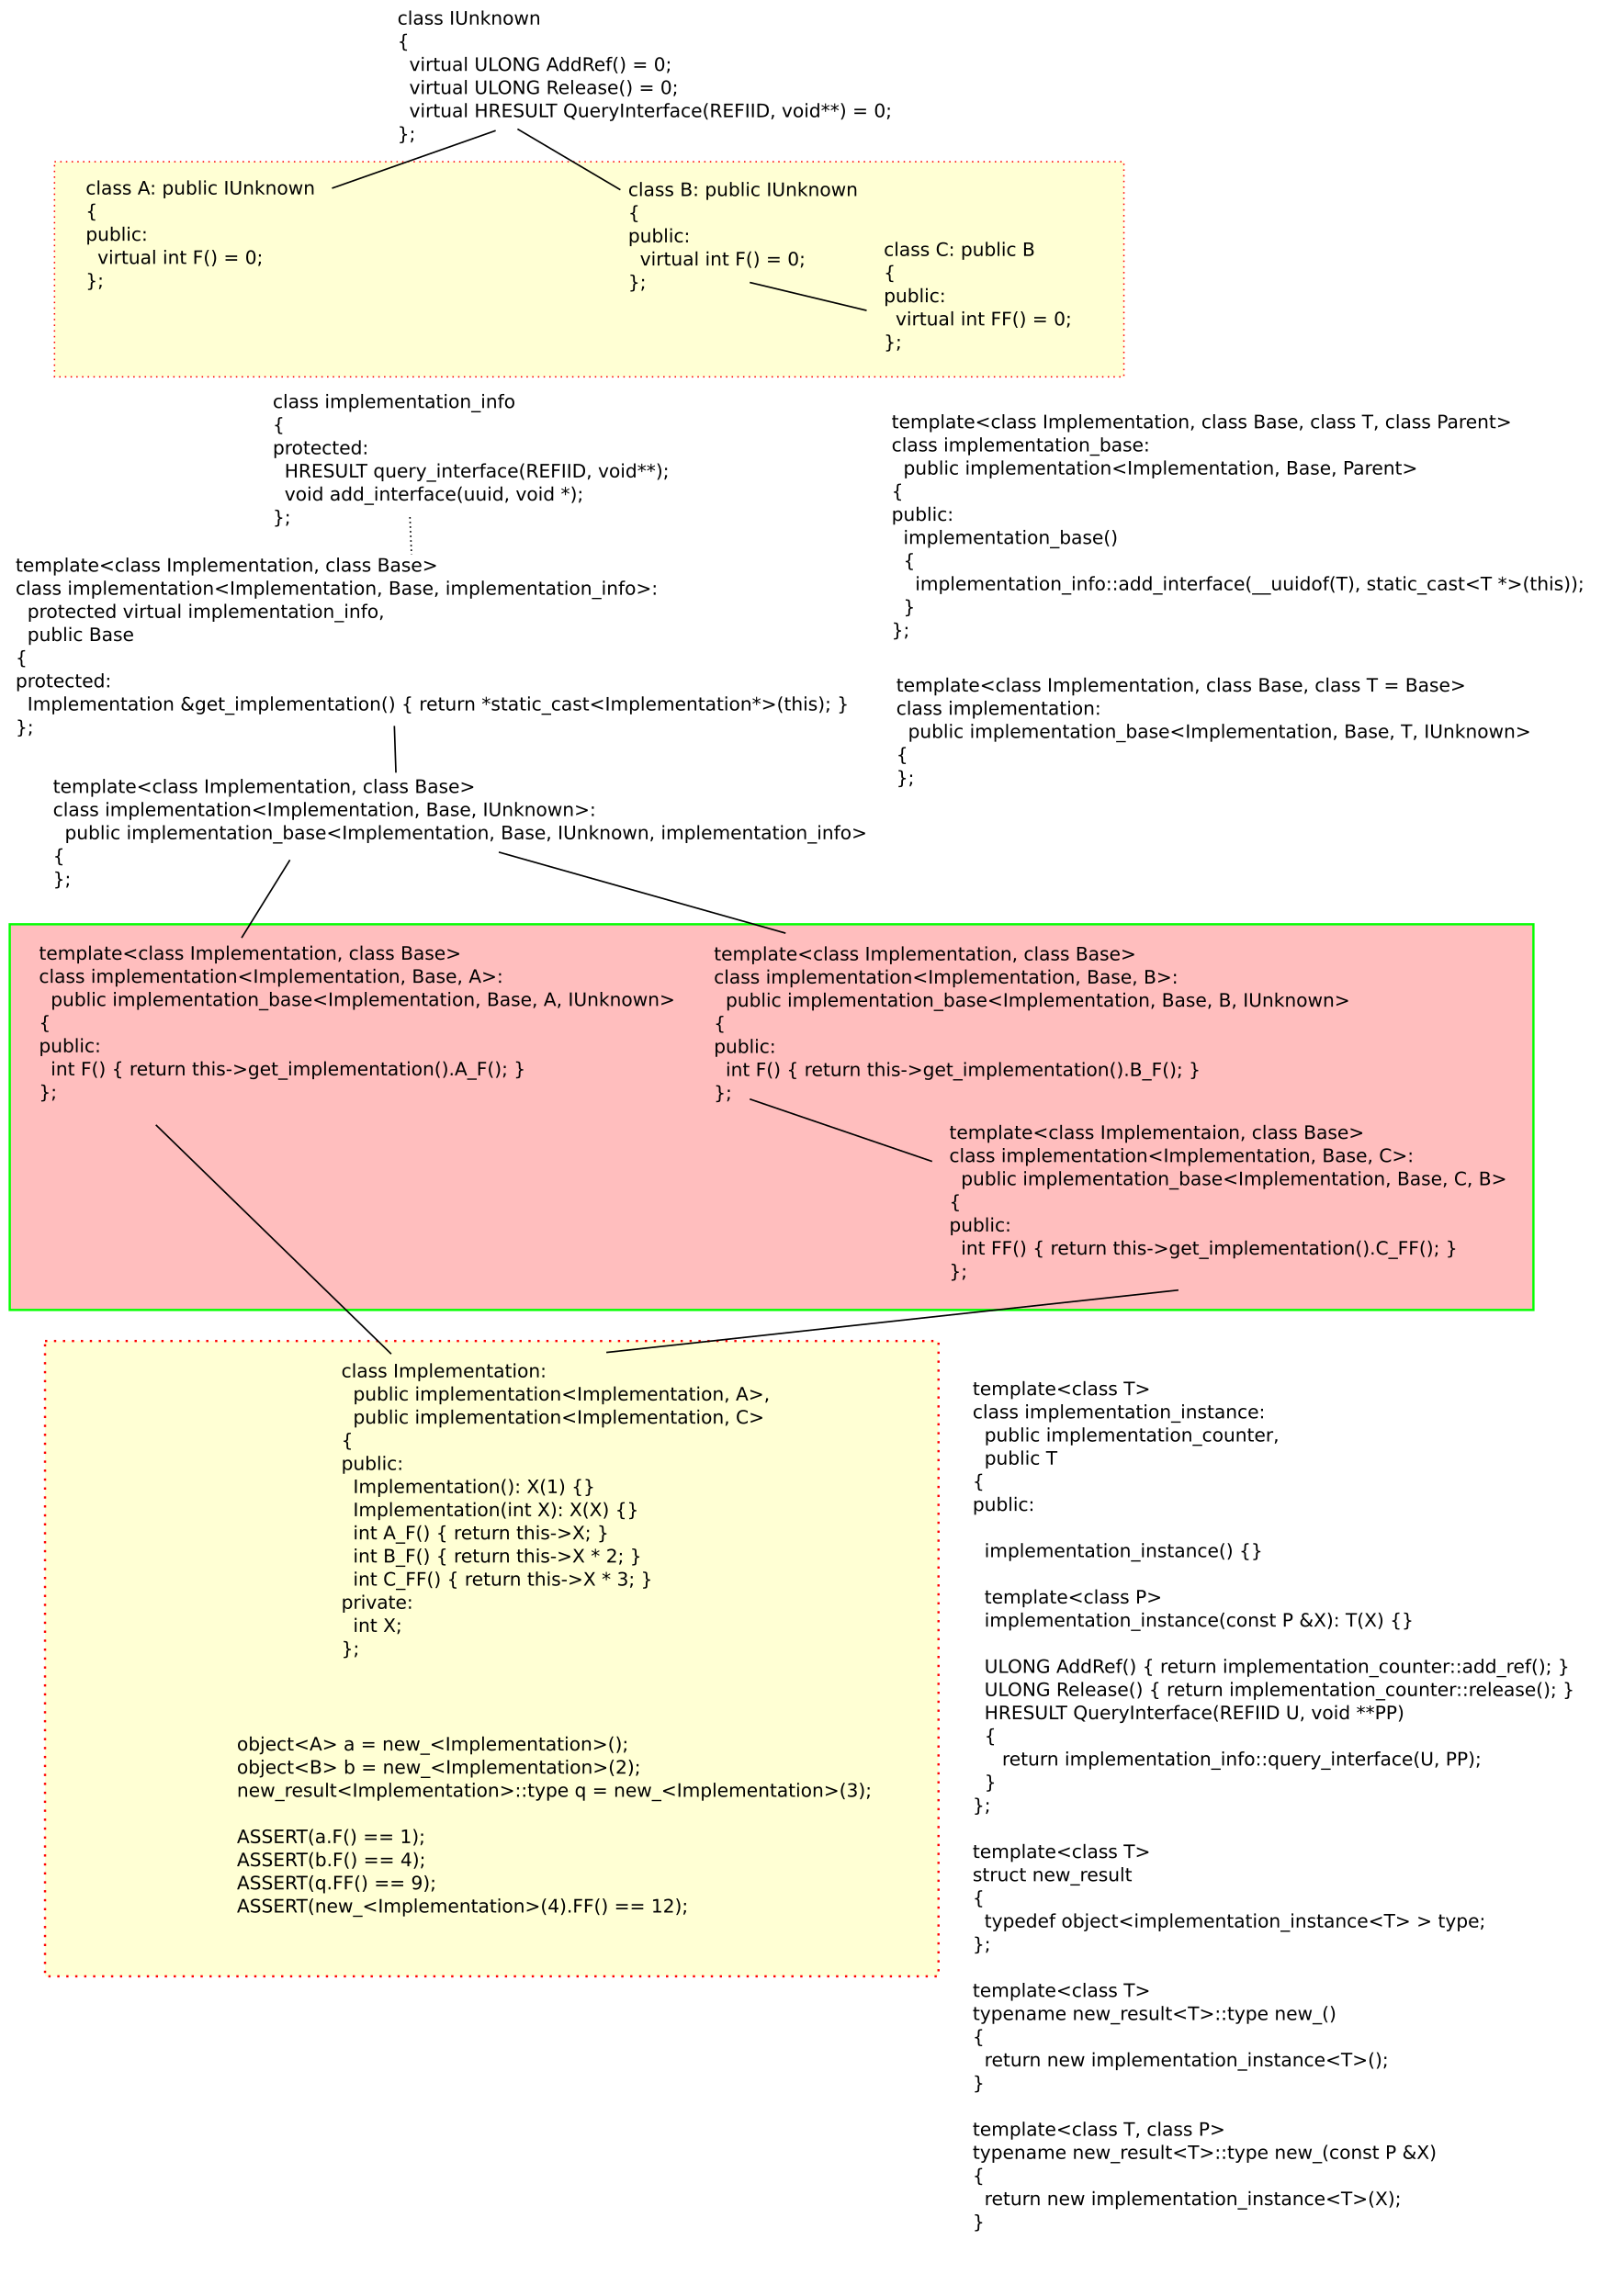
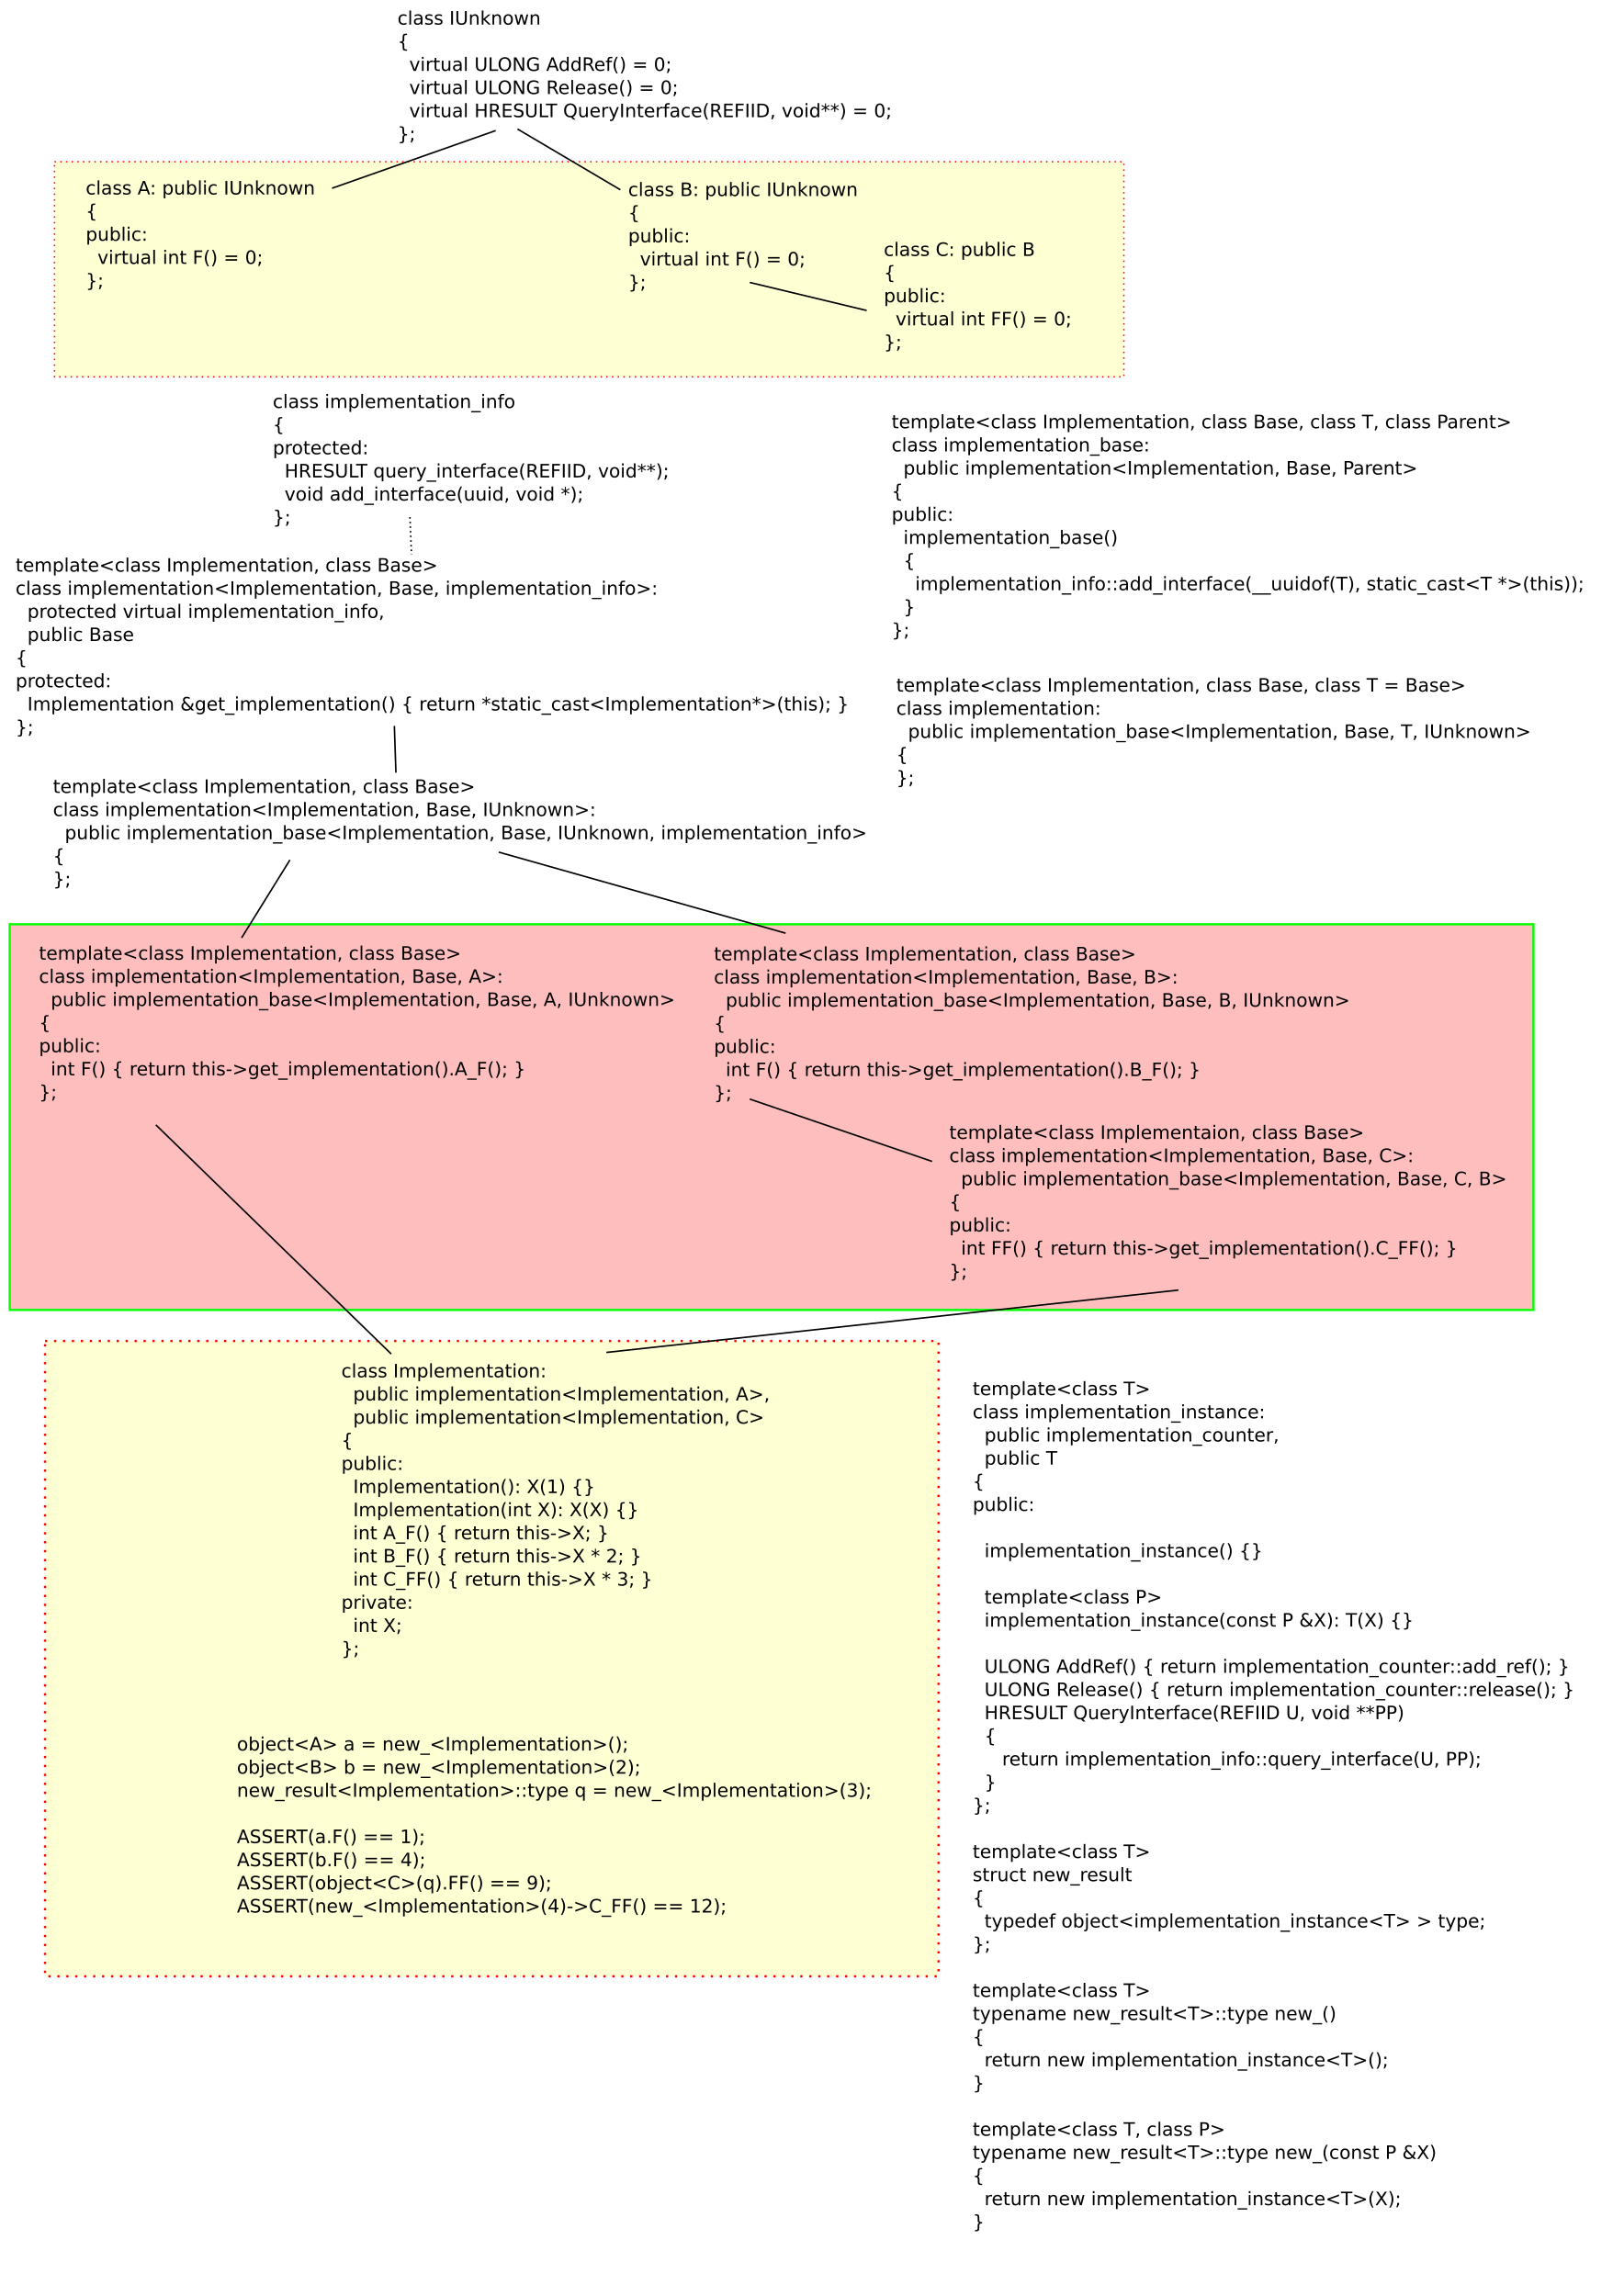
<svg xmlns="http://www.w3.org/2000/svg" width="1052.362px" height="1488.189px" id="svg2">
  <defs id="defs4" />
  <g id="layer1">
    <rect style="fill:#ffbebe;fill-opacity:1;stroke:#03ff00;stroke-width:1.456;stroke-miterlimit:4;stroke-dasharray:none;stroke-dashoffset:0;stroke-opacity:1" id="rect1391" width="987.452" height="249.982" x="6.299" y="599.071" />
    <rect style="fill:#ffffd4;fill-opacity:1;stroke:#ff0000;stroke-width:0.923;stroke-miterlimit:4;stroke-dasharray:0.923 2.77 ;stroke-dashoffset:0;stroke-opacity:1" id="rect2849" width="693.019" height="139.439" x="35.328" y="104.82" />
    <rect style="fill:#ffffd4;fill-opacity:1;stroke:#ff0000;stroke-width:1.45;stroke-miterlimit:4;stroke-dasharray:1.45 4.351 ;stroke-dashoffset:0;stroke-opacity:1" id="rect3577" width="579.031" height="411.804" x="29.188" y="869.189" />
    <text xml:space="preserve" style="font-size:12px;font-style:normal;font-weight:normal;fill:#000000;fill-opacity:1;stroke:none;stroke-width:1px;stroke-linecap:butt;stroke-linejoin:miter;stroke-opacity:1;font-family:Bitstream Vera Sans" x="55.558" y="126.052" id="text1306">
      <tspan id="tspan1308" x="55.558" y="126.052">class A: public IUnknown</tspan>
      <tspan x="55.558" y="141.052" id="tspan1338">{</tspan>
      <tspan x="55.558" y="156.052" id="tspan2839">public:</tspan>
      <tspan x="55.558" y="171.052" id="tspan1378">  virtual int F() = 0;</tspan>
      <tspan x="55.558" y="186.052" id="tspan1342">};</tspan>
      <tspan x="55.558" y="201.052" id="tspan1336" />
      <tspan x="55.558" y="216.052" id="tspan1334" />
    </text>
    <text xml:space="preserve" style="font-size:12px;font-style:normal;font-weight:normal;fill:#000000;fill-opacity:1;stroke:none;stroke-width:1px;stroke-linecap:butt;stroke-linejoin:miter;stroke-opacity:1;font-family:Bitstream Vera Sans" x="407.091" y="127.062" id="text1310">
      <tspan id="tspan1312" x="407.091" y="127.062">class B: public IUnknown</tspan>
      <tspan x="407.091" y="142.062" id="tspan1344">{</tspan>
      <tspan x="407.091" y="157.062" id="tspan2837">public:</tspan>
      <tspan x="407.091" y="172.062" id="tspan1346">  virtual int F() = 0;</tspan>
      <tspan x="407.091" y="187.062" id="tspan1348">};</tspan>
    </text>
    <text xml:space="preserve" style="font-size:12px;font-style:normal;font-weight:normal;fill:#000000;fill-opacity:1;stroke:none;stroke-width:1px;stroke-linecap:butt;stroke-linejoin:miter;stroke-opacity:1;font-family:Bitstream Vera Sans" x="257.589" y="15.946" id="text1314">
      <tspan x="257.589" y="15.946" id="tspan1357">class IUnknown</tspan>
      <tspan x="257.589" y="30.946" id="tspan1383">{</tspan>
      <tspan x="257.589" y="45.946" id="tspan1387">  virtual ULONG AddRef() = 0;</tspan>
      <tspan x="257.589" y="60.946" id="tspan1389">  virtual ULONG Release() = 0;</tspan>
      <tspan x="257.589" y="75.946" id="tspan1475">  virtual HRESULT QueryInterface(REFIID, void**) = 0;</tspan>
      <tspan x="257.589" y="90.946" id="tspan1385">};</tspan>
    </text>
    <path style="fill:none;fill-opacity:0.75;fill-rule:evenodd;stroke:#000000;stroke-width:1px;stroke-linecap:butt;stroke-linejoin:miter;stroke-opacity:1" d="M 215.162,122.012 L 321.229,84.636" id="path1318" />
    <path style="fill:none;fill-opacity:0.75;fill-rule:evenodd;stroke:#000000;stroke-width:1px;stroke-linecap:butt;stroke-linejoin:miter;stroke-opacity:1" d="M 335.371,83.626 L 402.041,123.022" id="path1320" />
    <text xml:space="preserve" style="font-size:12px;font-style:normal;font-weight:normal;fill:#000000;fill-opacity:1;stroke:none;stroke-width:1px;stroke-linecap:butt;stroke-linejoin:miter;stroke-opacity:1;font-family:Bitstream Vera Sans" x="25.254" y="622.037" id="text1322">
      <tspan id="tspan1324" x="25.254" y="622.037">template&lt;class Implementation, class Base&gt;</tspan>
      <tspan x="25.254" y="637.037" id="tspan5063">class implementation&lt;Implementation, Base, A&gt;: </tspan>
      <tspan x="25.254" y="652.037" id="tspan2859">  public implementation_base&lt;Implementation, Base, A, IUnknown&gt;</tspan>
      <tspan x="25.254" y="667.037" id="tspan1350">{</tspan>
      <tspan x="25.254" y="682.037" id="tspan1376">public:</tspan>
      <tspan x="25.254" y="697.037" id="tspan1358">  int F() { return this-&gt;get_implementation().A_F(); }</tspan>
      <tspan x="25.254" y="712.037" id="tspan1352">};</tspan>
    </text>
    <text xml:space="preserve" style="font-size:12px;font-style:normal;font-weight:normal;fill:#000000;fill-opacity:1;stroke:none;stroke-width:1px;stroke-linecap:butt;stroke-linejoin:miter;stroke-opacity:1;font-family:Bitstream Vera Sans" x="615.183" y="738.205" id="text1330">
      <tspan id="tspan1332" x="615.183" y="738.205">template&lt;class Implementaion, class Base&gt;</tspan>
      <tspan x="615.183" y="753.205" id="tspan5065">class implementation&lt;Implementation, Base, C&gt;: </tspan>
      <tspan x="615.183" y="768.205" id="tspan2861">  public implementation_base&lt;Implementation, Base, C, B&gt;</tspan>
      <tspan x="615.183" y="783.205" id="tspan1362">{</tspan>
      <tspan x="615.183" y="798.205" id="tspan1374">public:</tspan>
      <tspan x="615.183" y="813.205" id="tspan1370">  int FF() { return this-&gt;get_implementation().C_FF(); }</tspan>
      <tspan x="615.183" y="828.205" id="tspan1364">};</tspan>
    </text>
    <text xml:space="preserve" style="font-size:12px;font-style:normal;font-weight:normal;fill:#000000;fill-opacity:1;stroke:none;stroke-width:1px;stroke-linecap:butt;stroke-linejoin:miter;stroke-opacity:1;font-family:Bitstream Vera Sans" x="176.777" y="264.443" id="text1380">
      <tspan id="tspan1382" x="176.777" y="264.443">class implementation_info</tspan>
      <tspan x="176.777" y="279.443" id="tspan1384">{</tspan>
      <tspan x="176.777" y="294.443" id="tspan2101">protected:</tspan>
      <tspan x="176.777" y="309.443" id="tspan2103">  HRESULT query_interface(REFIID, void**);</tspan>
      <tspan x="176.777" y="324.443" id="tspan1367">  void add_interface(uuid, void *);</tspan>
      <tspan x="176.777" y="339.443" id="tspan1386">};</tspan>
    </text>
    <path style="fill:#000000;fill-opacity:1;fill-rule:evenodd;stroke:#000000;stroke-width:1;stroke-linecap:butt;stroke-linejoin:miter;stroke-miterlimit:4;stroke-dasharray:1 2 ;stroke-dashoffset:0;stroke-opacity:1" d="M 265.67,335.154 L 266.68,359.398" id="path1392" />
    <text xml:space="preserve" style="font-size:12px;font-style:normal;font-weight:normal;fill:#000000;fill-opacity:1;stroke:none;stroke-width:1px;stroke-linecap:butt;stroke-linejoin:miter;stroke-opacity:1;font-family:Bitstream Vera Sans" x="221.223" y="892.758" id="text4302">
      <tspan id="tspan4304" x="221.223" y="892.758">class Implementation:</tspan>
      <tspan x="221.223" y="907.758" id="tspan2947">  public implementation&lt;Implementation, A&gt;,</tspan>
      <tspan x="221.223" y="922.758" id="tspan2949">  public implementation&lt;Implementation, C&gt;</tspan>
      <tspan x="221.223" y="937.758" id="tspan2945">{</tspan>
      <tspan x="221.223" y="952.758" id="tspan1546">public:</tspan>
      <tspan x="221.223" y="967.758" id="tspan1548">  Implementation(): X(1) {}</tspan>
      <tspan x="221.223" y="982.758" id="tspan1550">  Implementation(int X): X(X) {}</tspan>
      <tspan x="221.223" y="997.758" id="tspan4310">  int A_F() { return this-&gt;X; }</tspan>
      <tspan x="221.223" y="1012.758" id="tspan4312">  int B_F() { return this-&gt;X * 2; }</tspan>
      <tspan x="221.223" y="1027.758" id="tspan2941">  int C_FF() { return this-&gt;X * 3; }</tspan>
      <tspan x="221.223" y="1042.758" id="tspan1552">private:</tspan>
      <tspan x="221.223" y="1057.758" id="tspan1554">  int X;</tspan>
      <tspan x="221.223" y="1072.758" id="tspan4308">};</tspan>
    </text>
    <path style="fill:none;fill-opacity:0.75;fill-rule:evenodd;stroke:#000000;stroke-width:1px;stroke-linecap:butt;stroke-linejoin:miter;stroke-opacity:1" d="M 101.015,729.113 L 253.548,877.606" id="path4314" />
    <path style="fill:none;fill-opacity:0.75;fill-rule:evenodd;stroke:#000000;stroke-width:1px;stroke-linecap:butt;stroke-linejoin:miter;stroke-opacity:1" d="M 763.675,836.19 L 392.949,876.596" id="path4316" />
    <text xml:space="preserve" style="font-size:12px;font-style:normal;font-weight:normal;fill:#000000;fill-opacity:1;stroke:none;stroke-width:1px;stroke-linecap:butt;stroke-linejoin:miter;stroke-opacity:1;font-family:Bitstream Vera Sans" x="580.838" y="448.291" id="text5031">
      <tspan x="580.838" y="448.291" id="tspan5049">template&lt;class Implementation, class Base, class T = Base&gt;</tspan>
      <tspan x="580.838" y="463.291" id="tspan5035">class implementation:</tspan>
      <tspan x="580.838" y="478.291" id="tspan2943">  public implementation_base&lt;Implementation, Base, T, IUnknown&gt;</tspan>
      <tspan x="580.838" y="493.291" id="tspan5059">{</tspan>
      <tspan x="580.838" y="508.291" id="tspan5039">};</tspan>
    </text>
    <path style="fill:none;fill-opacity:0.75;fill-rule:evenodd;stroke:#000000;stroke-width:1px;stroke-linecap:butt;stroke-linejoin:miter;stroke-opacity:1" d="M 156.574,607.895 L 187.888,557.387" id="path5045" />
    <path style="fill:none;fill-opacity:0.75;fill-rule:evenodd;stroke:#000000;stroke-width:1px;stroke-linecap:butt;stroke-linejoin:miter;stroke-opacity:1" d="M 323.249,552.337 L 509.117,604.865" id="path5047" />
    <text xml:space="preserve" style="font-size:12px;font-style:normal;font-weight:normal;fill:#000000;fill-opacity:1;stroke:none;stroke-width:1px;stroke-linecap:butt;stroke-linejoin:miter;stroke-opacity:1;font-family:Bitstream Vera Sans" x="577.807" y="277.575" id="text2845">
      <tspan id="tspan2847" x="577.807" y="277.575">template&lt;class Implementation, class Base, class T, class Parent&gt;</tspan>
      <tspan x="577.807" y="292.575" id="tspan2849">class implementation_base:</tspan>
      <tspan x="577.807" y="307.575" id="tspan2951">  public implementation&lt;Implementation, Base, Parent&gt;</tspan>
      <tspan x="577.807" y="322.575" id="tspan2851">{</tspan>
      <tspan x="577.807" y="337.575" id="tspan2855">public:</tspan>
      <tspan x="577.807" y="352.575" id="tspan2857">  implementation_base() </tspan>
      <tspan x="577.807" y="367.575" id="tspan2897">  { </tspan>
      <tspan x="577.807" y="382.575" id="tspan2899">    implementation_info::add_interface(__uuidof(T), static_cast&lt;T *&gt;(this));</tspan>
      <tspan x="577.807" y="397.575" id="tspan2901">  }</tspan>
      <tspan x="577.807" y="412.575" id="tspan2853">};</tspan>
    </text>
    <path style="fill:none;fill-opacity:0.75;fill-rule:evenodd;stroke:#000000;stroke-width:1px;stroke-linecap:butt;stroke-linejoin:miter;stroke-opacity:1" d="M 256.579,500.819 L 255.569,470.514" id="path2863" />
    <text xml:space="preserve" style="font-size:12px;font-style:normal;font-weight:normal;fill:#000000;fill-opacity:1;stroke:none;stroke-width:1px;stroke-linecap:butt;stroke-linejoin:miter;stroke-opacity:1;font-family:Bitstream Vera Sans" x="34.345" y="513.951" id="text2871">
      <tspan id="tspan2873" x="34.345" y="513.951">template&lt;class Implementation, class Base&gt;</tspan>
      <tspan x="34.345" y="528.951" id="tspan2875">class implementation&lt;Implementation, Base, IUnknown&gt;: </tspan>
      <tspan x="34.345" y="543.951" id="tspan2881">  public implementation_base&lt;Implementation, Base, IUnknown, implementation_info&gt;</tspan>
      <tspan x="34.345" y="558.951" id="tspan2877">{</tspan>
      <tspan x="34.345" y="573.951" id="tspan2879">};</tspan>
    </text>
    <text xml:space="preserve" style="font-size:12px;font-style:normal;font-weight:normal;fill:#000000;fill-opacity:1;stroke:none;stroke-width:1px;stroke-linecap:butt;stroke-linejoin:miter;stroke-opacity:1;font-family:Bitstream Vera Sans" x="10.102" y="370.509" id="text2883">
      <tspan id="tspan2885" x="10.102" y="370.509">template&lt;class Implementation, class Base&gt;</tspan>
      <tspan x="10.102" y="385.509" id="tspan2887">class implementation&lt;Implementation, Base, implementation_info&gt;: </tspan>
      <tspan x="10.102" y="400.509" id="tspan2891">  protected virtual implementation_info,</tspan>
      <tspan x="10.102" y="415.509" id="tspan1485">  public Base</tspan>
      <tspan x="10.102" y="430.509" id="tspan2893">{</tspan>
      <tspan x="10.102" y="445.509" id="tspan1477">protected:</tspan>
      <tspan x="10.102" y="460.509" id="tspan1479">  Implementation &amp;get_implementation() { return *static_cast&lt;Implementation*&gt;(this); }</tspan>
      <tspan x="10.102" y="475.509" id="tspan2895">};</tspan>
    </text>
    <text xml:space="preserve" style="font-size:12px;font-style:normal;font-weight:normal;fill:#000000;fill-opacity:1;stroke:none;stroke-width:1px;stroke-linecap:butt;stroke-linejoin:miter;stroke-opacity:1;font-family:Bitstream Vera Sans" x="572.757" y="165.899" id="text2903">
      <tspan id="tspan2905" x="572.757" y="165.899">class C: public B</tspan>
      <tspan x="572.757" y="180.899" id="tspan2907">{</tspan>
      <tspan x="572.757" y="195.899" id="tspan2911">public:</tspan>
      <tspan x="572.757" y="210.899" id="tspan2913">  virtual int FF() = 0;</tspan>
      <tspan x="572.757" y="225.899" id="tspan2909">};</tspan>
    </text>
    <path style="fill:none;fill-opacity:0.75;fill-rule:evenodd;stroke:#000000;stroke-width:1px;stroke-linecap:butt;stroke-linejoin:miter;stroke-opacity:1" d="M 485.883,183.072 L 561.645,201.255" id="path2915" />
    <text xml:space="preserve" style="font-size:12px;font-style:normal;font-weight:normal;fill:#000000;fill-opacity:1;stroke:none;stroke-width:1px;stroke-linecap:butt;stroke-linejoin:miter;stroke-opacity:1;font-family:Bitstream Vera Sans" x="462.65" y="622.488" id="text2917">
      <tspan id="tspan2919" x="462.65" y="622.488">template&lt;class Implementation, class Base&gt;</tspan>
      <tspan x="462.65" y="637.488" id="tspan2923">class implementation&lt;Implementation, Base, B&gt;:</tspan>
      <tspan x="462.65" y="652.488" id="tspan2925">  public implementation_base&lt;Implementation, Base, B, IUnknown&gt;</tspan>
      <tspan x="462.65" y="667.488" id="tspan2927">{</tspan>
      <tspan x="462.65" y="682.488" id="tspan2931">public:</tspan>
      <tspan x="462.65" y="697.488" id="tspan2935">  int F() { return this-&gt;get_implementation().B_F(); }</tspan>
      <tspan x="462.65" y="712.488" id="tspan2929">};</tspan>
    </text>
    <path style="fill:none;fill-opacity:0.75;fill-rule:evenodd;stroke:#000000;stroke-width:1px;stroke-linecap:butt;stroke-linejoin:miter;stroke-opacity:1" d="M 485.883,712.392 L 604.071,752.798" id="path2937" />
    <text xml:space="preserve" style="font-size:12px;font-style:normal;font-weight:normal;fill:#000000;fill-opacity:1;stroke:none;stroke-width:1px;stroke-linecap:butt;stroke-linejoin:miter;stroke-opacity:1;font-family:Bitstream Vera Sans" x="630.335" y="904.321" id="text1468">
      <tspan id="tspan1470" x="630.335" y="904.321">template&lt;class T&gt;</tspan>
      <tspan x="630.335" y="919.321" id="tspan1481">class implementation_instance:</tspan>
      <tspan x="630.335" y="934.321" id="tspan1487">  public implementation_counter,</tspan>
      <tspan x="630.335" y="949.321" id="tspan1489">  public T</tspan>
      <tspan x="630.335" y="964.321" id="tspan1484">{</tspan>
      <tspan x="630.335" y="979.321" id="tspan1490">public:</tspan>
      <tspan x="630.335" y="994.321" id="tspan1500" />
      <tspan x="630.335" y="1009.321" id="tspan1492">  implementation_instance() {}</tspan>
      <tspan x="630.335" y="1024.321" id="tspan1502" />
      <tspan x="630.335" y="1039.321" id="tspan1496">  template&lt;class P&gt;</tspan>
      <tspan x="630.335" y="1054.321" id="tspan1494">  implementation_instance(const P &amp;X): T(X) {}</tspan>
      <tspan x="630.335" y="1069.321" id="tspan1498" />
      <tspan x="630.335" y="1084.321" id="tspan1504">  ULONG AddRef() { return implementation_counter::add_ref(); }</tspan>
      <tspan x="630.335" y="1099.321" id="tspan1506">  ULONG Release() { return implementation_counter::release(); }</tspan>
      <tspan x="630.335" y="1114.321" id="tspan1508">  HRESULT QueryInterface(REFIID U, void **PP)</tspan>
      <tspan x="630.335" y="1129.321" id="tspan1510">  { </tspan>
      <tspan x="630.335" y="1144.321" id="tspan1512">     return implementation_info::query_interface(U, PP); </tspan>
      <tspan x="630.335" y="1159.321" id="tspan1514">  }</tspan>
      <tspan x="630.335" y="1174.321" id="tspan1486">};</tspan>
      <tspan x="630.335" y="1189.321" id="tspan1528" />
      <tspan x="630.335" y="1204.321" id="tspan1530">template&lt;class T&gt;</tspan>
      <tspan x="630.335" y="1219.321" id="tspan1532">struct new_result</tspan>
      <tspan x="630.335" y="1234.321" id="tspan1534">{</tspan>
      <tspan x="630.335" y="1249.321" id="tspan1538">  typedef object&lt;implementation_instance&lt;T&gt; &gt; type;</tspan>
      <tspan x="630.335" y="1264.321" id="tspan1536">};</tspan>
      <tspan x="630.335" y="1279.321" id="tspan1488" />
      <tspan x="630.335" y="1294.321" id="tspan1480">template&lt;class T&gt;</tspan>
      <tspan x="630.335" y="1309.321" id="tspan1472">typename new_result&lt;T&gt;::type new_()</tspan>
      <tspan x="630.335" y="1324.321" id="tspan1474">{</tspan>
      <tspan x="630.335" y="1339.321" id="tspan1478">  return new implementation_instance&lt;T&gt;();</tspan>
      <tspan x="630.335" y="1354.321" id="tspan1476">}</tspan>
      <tspan x="630.335" y="1369.321" id="tspan1516" />
      <tspan x="630.335" y="1384.321" id="tspan1518">template&lt;class T, class P&gt;</tspan>
      <tspan x="630.335" y="1399.321" id="tspan1520">typename new_result&lt;T&gt;::type new_(const P &amp;X)</tspan>
      <tspan x="630.335" y="1414.321" id="tspan1522">{</tspan>
      <tspan x="630.335" y="1429.321" id="tspan1526">  return new implementation_instance&lt;T&gt;(X);</tspan>
      <tspan x="630.335" y="1444.321" id="tspan1524">}</tspan>
    </text>
    <text xml:space="preserve" style="font-size:12px;font-style:normal;font-weight:normal;fill:#000000;fill-opacity:1;stroke:none;stroke-width:1px;stroke-linecap:butt;stroke-linejoin:miter;stroke-opacity:1;font-family:Bitstream Vera Sans" x="153.543" y="1134.636" id="text1540">
      <tspan id="tspan1542" x="153.543" y="1134.636">object&lt;A&gt; a = new_&lt;Implementation&gt;();</tspan>
      <tspan x="153.543" y="1149.636" id="tspan1544">object&lt;B&gt; b = new_&lt;Implementation&gt;(2);</tspan>
      <tspan x="153.543" y="1164.636" id="tspan1493">new_result&lt;Implementation&gt;::type q = new_&lt;Implementation&gt;(3);</tspan>
      <tspan x="153.543" y="1179.636" id="tspan1467" />
      <tspan x="153.543" y="1194.636" id="tspan1469">ASSERT(a.F() == 1);</tspan>
      <tspan x="153.543" y="1209.636" id="tspan1471">ASSERT(b.F() == 4);</tspan>
-       <tspan x="153.543" y="1224.636" id="tspan1495">ASSERT(q.FF() == 9);</tspan>
-       <tspan x="153.543" y="1239.636" id="tspan1473">ASSERT(new_&lt;Implementation&gt;(4).FF() == 12);</tspan>
+       <tspan x="153.543" y="1224.636" id="tspan1495">ASSERT(object&lt;C&gt;(q).FF() == 9);</tspan>
+       <tspan x="153.543" y="1239.636" id="tspan1473">ASSERT(new_&lt;Implementation&gt;(4)-&gt;C_FF() == 12);</tspan>
    </text>
  </g>
</svg>
